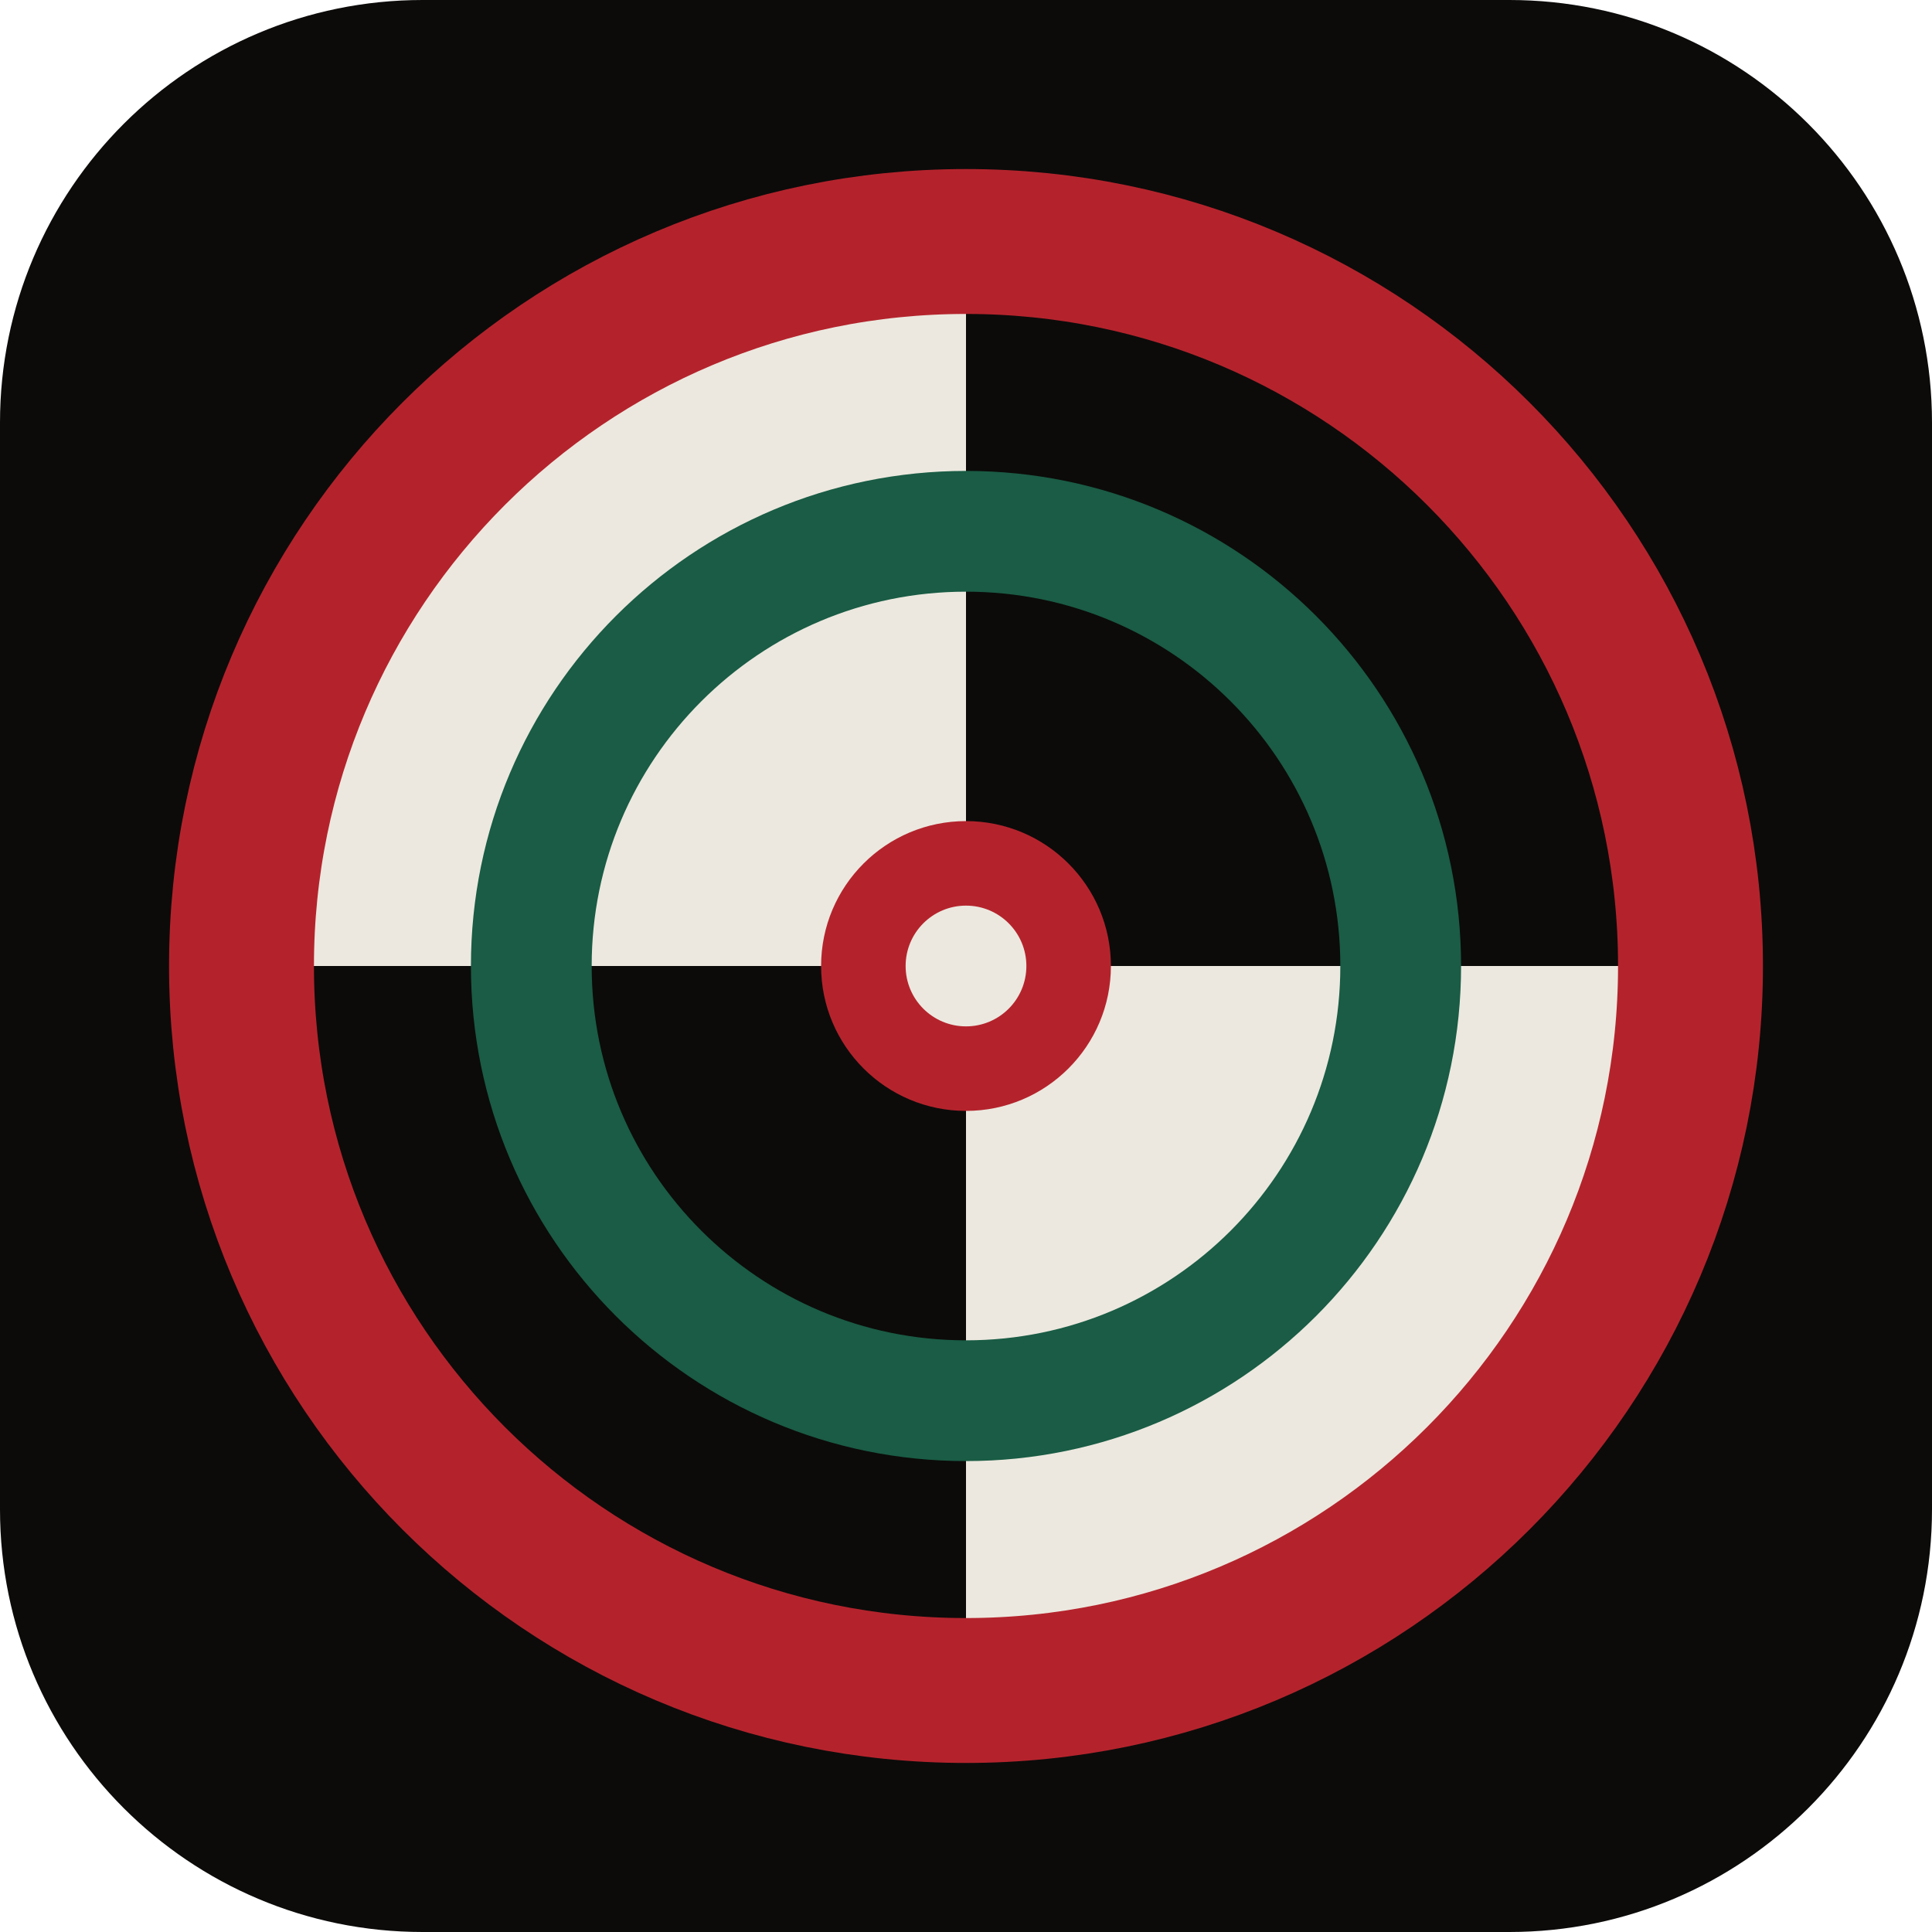
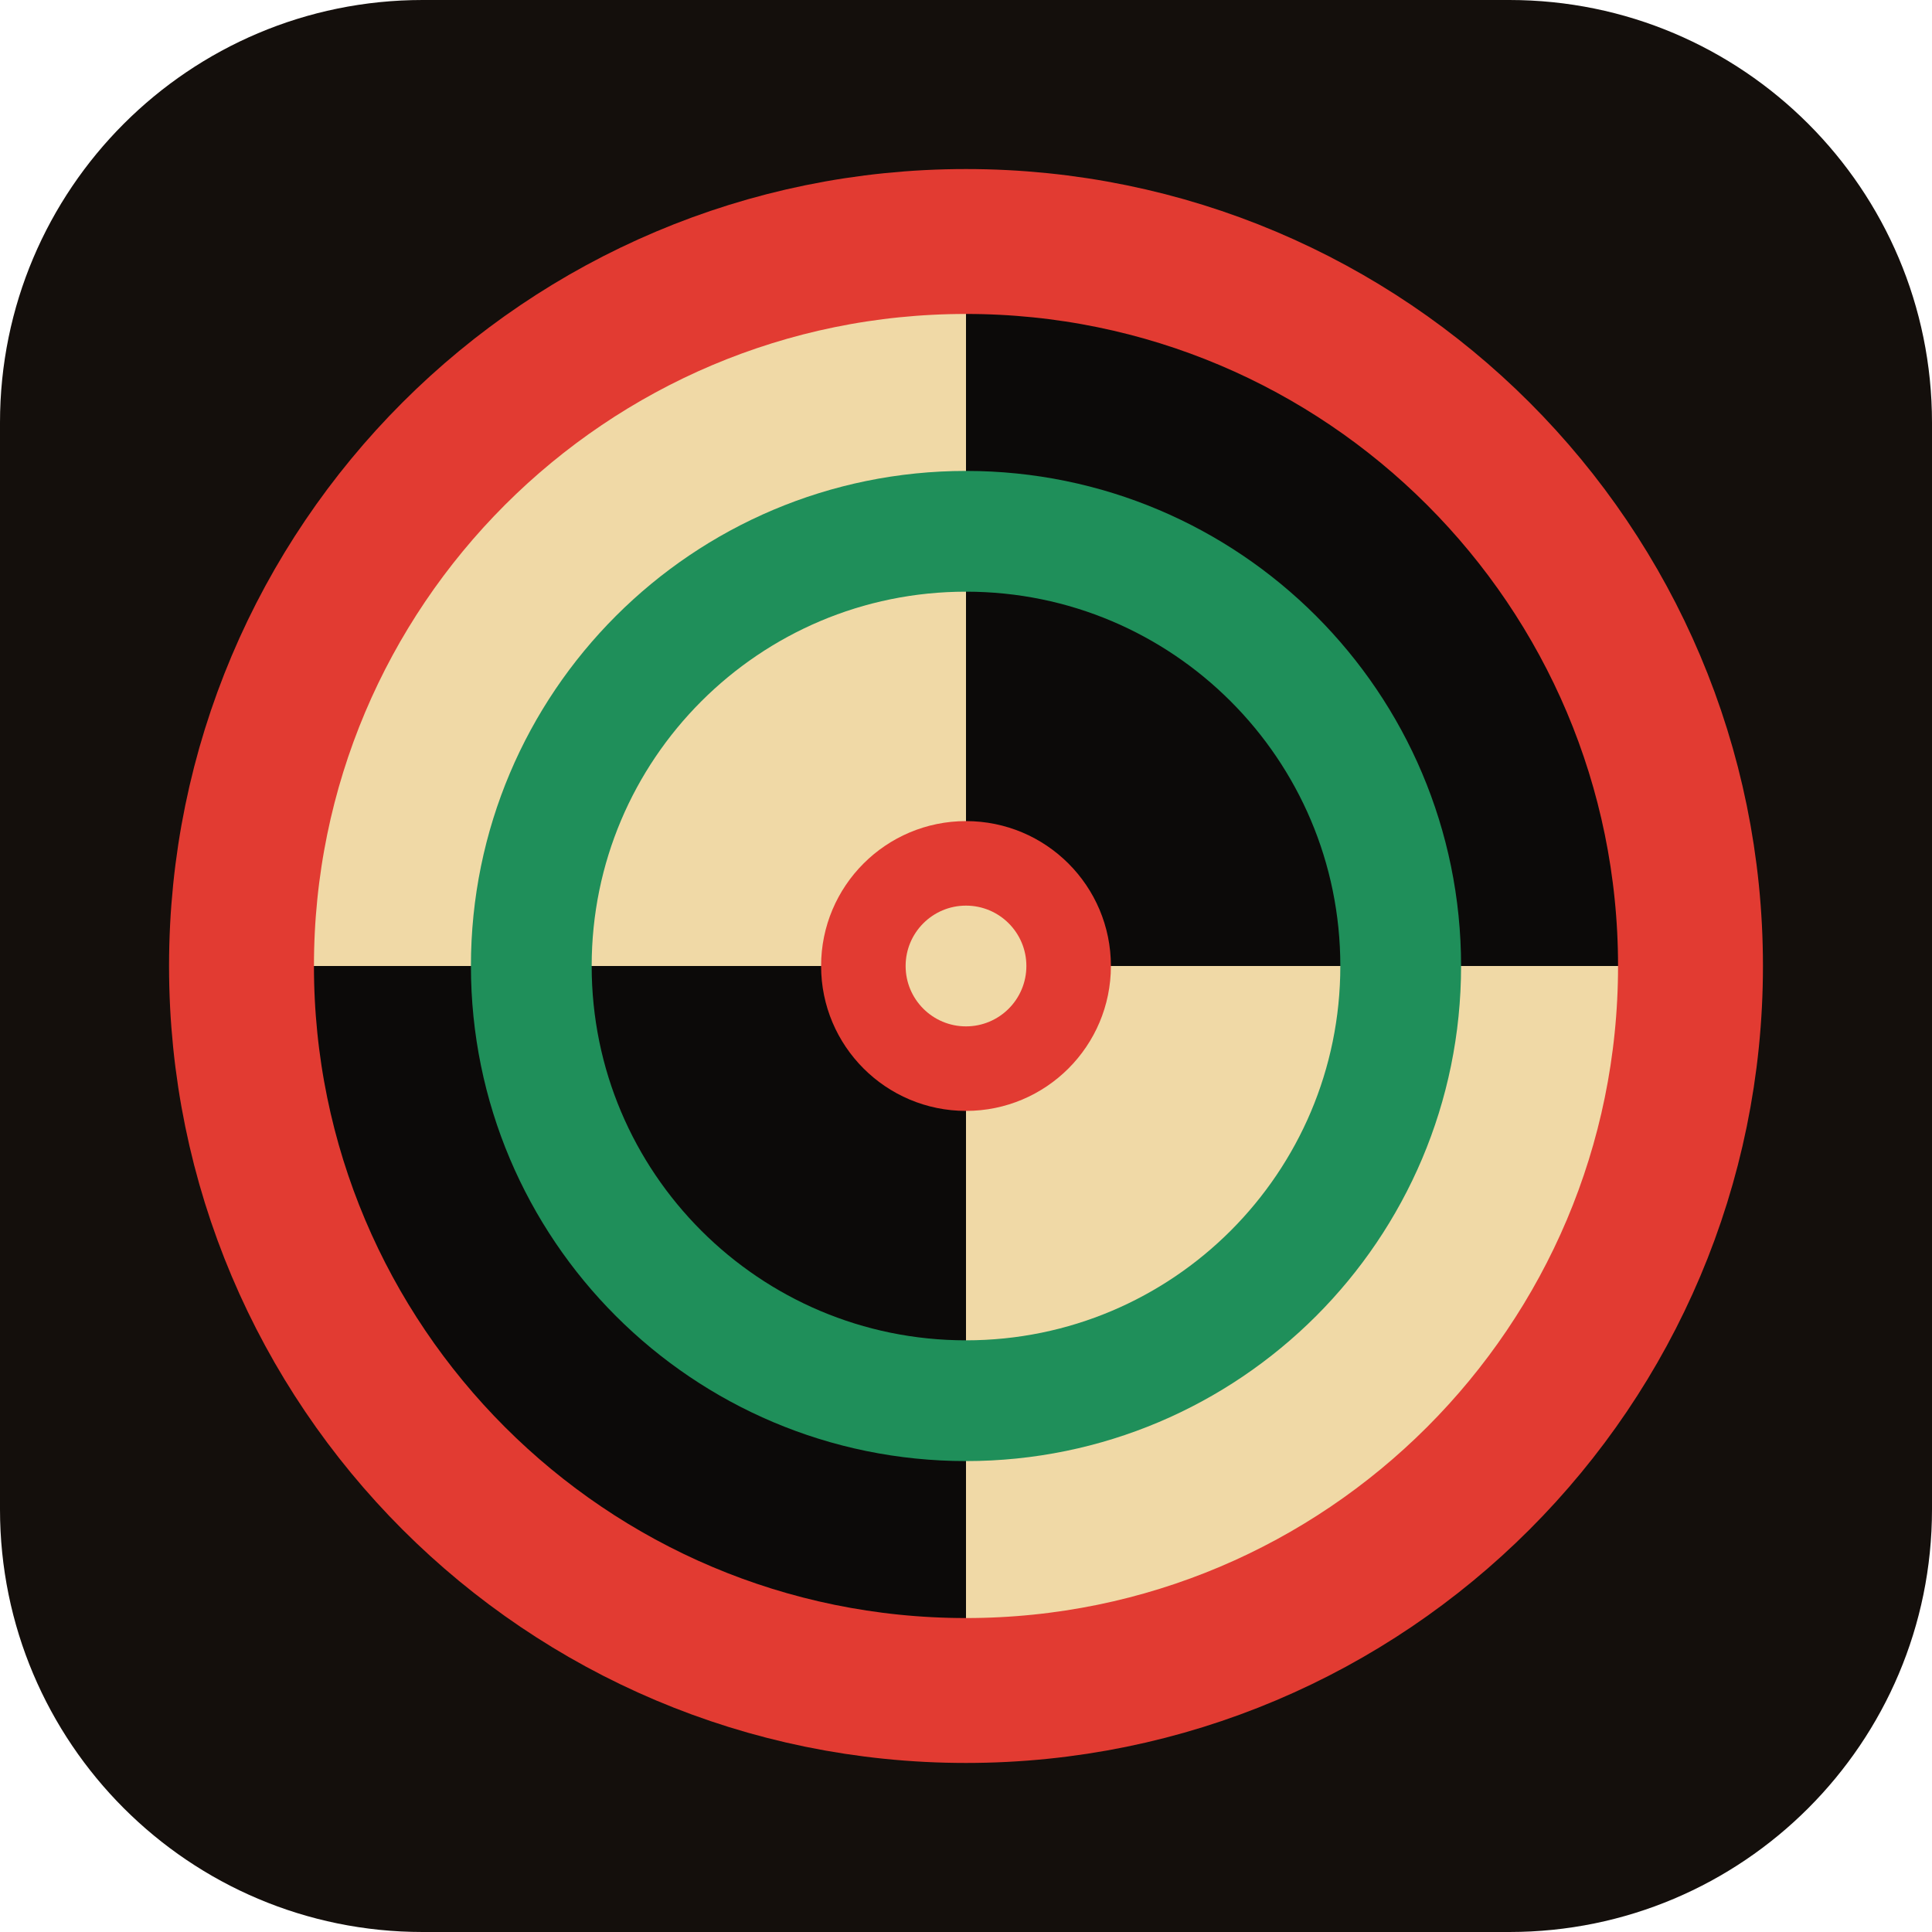
<svg xmlns="http://www.w3.org/2000/svg" viewBox="0 0 32 32">
-   <rect width="32" height="32" rx="7" fill="#0c0b0a" />
-   <circle cx="16" cy="16" r="12" fill="#ece8df" />
-   <path fill="#0c0b0a" d="M16 16 L16 4 A12 12 0 0 1 28 16 Z" />
-   <path fill="#0c0b0a" d="M16 16 L16 28 A12 12 0 0 1 4 16 Z" />
-   <circle cx="16" cy="16" r="12" fill="none" stroke="#b4232c" stroke-width="2.4" />
-   <circle cx="16" cy="16" r="7.2" fill="none" stroke="#1a5c45" stroke-width="2" />
-   <circle cx="16" cy="16" r="2.4" fill="#b4232c" />
-   <circle cx="16" cy="16" r="1" fill="#ece8df" />
+   <rect width="32" height="32" rx="7" fill="#140f0c" />
+   <circle cx="16" cy="16" r="12" fill="#f0d9a6" />
+   <path fill="#0c0a09" d="M16 16 L16 4 A12 12 0 0 1 28 16 Z" />
+   <path fill="#0c0a09" d="M16 16 L16 28 A12 12 0 0 1 4 16 Z" />
+   <circle cx="16" cy="16" r="12" fill="none" stroke="#e23b32" stroke-width="2.4" />
+   <circle cx="16" cy="16" r="7.2" fill="none" stroke="#1f8f5a" stroke-width="2" />
+   <circle cx="16" cy="16" r="2.4" fill="#e23b32" />
+   <circle cx="16" cy="16" r="1" fill="#f0d9a6" />
</svg>
